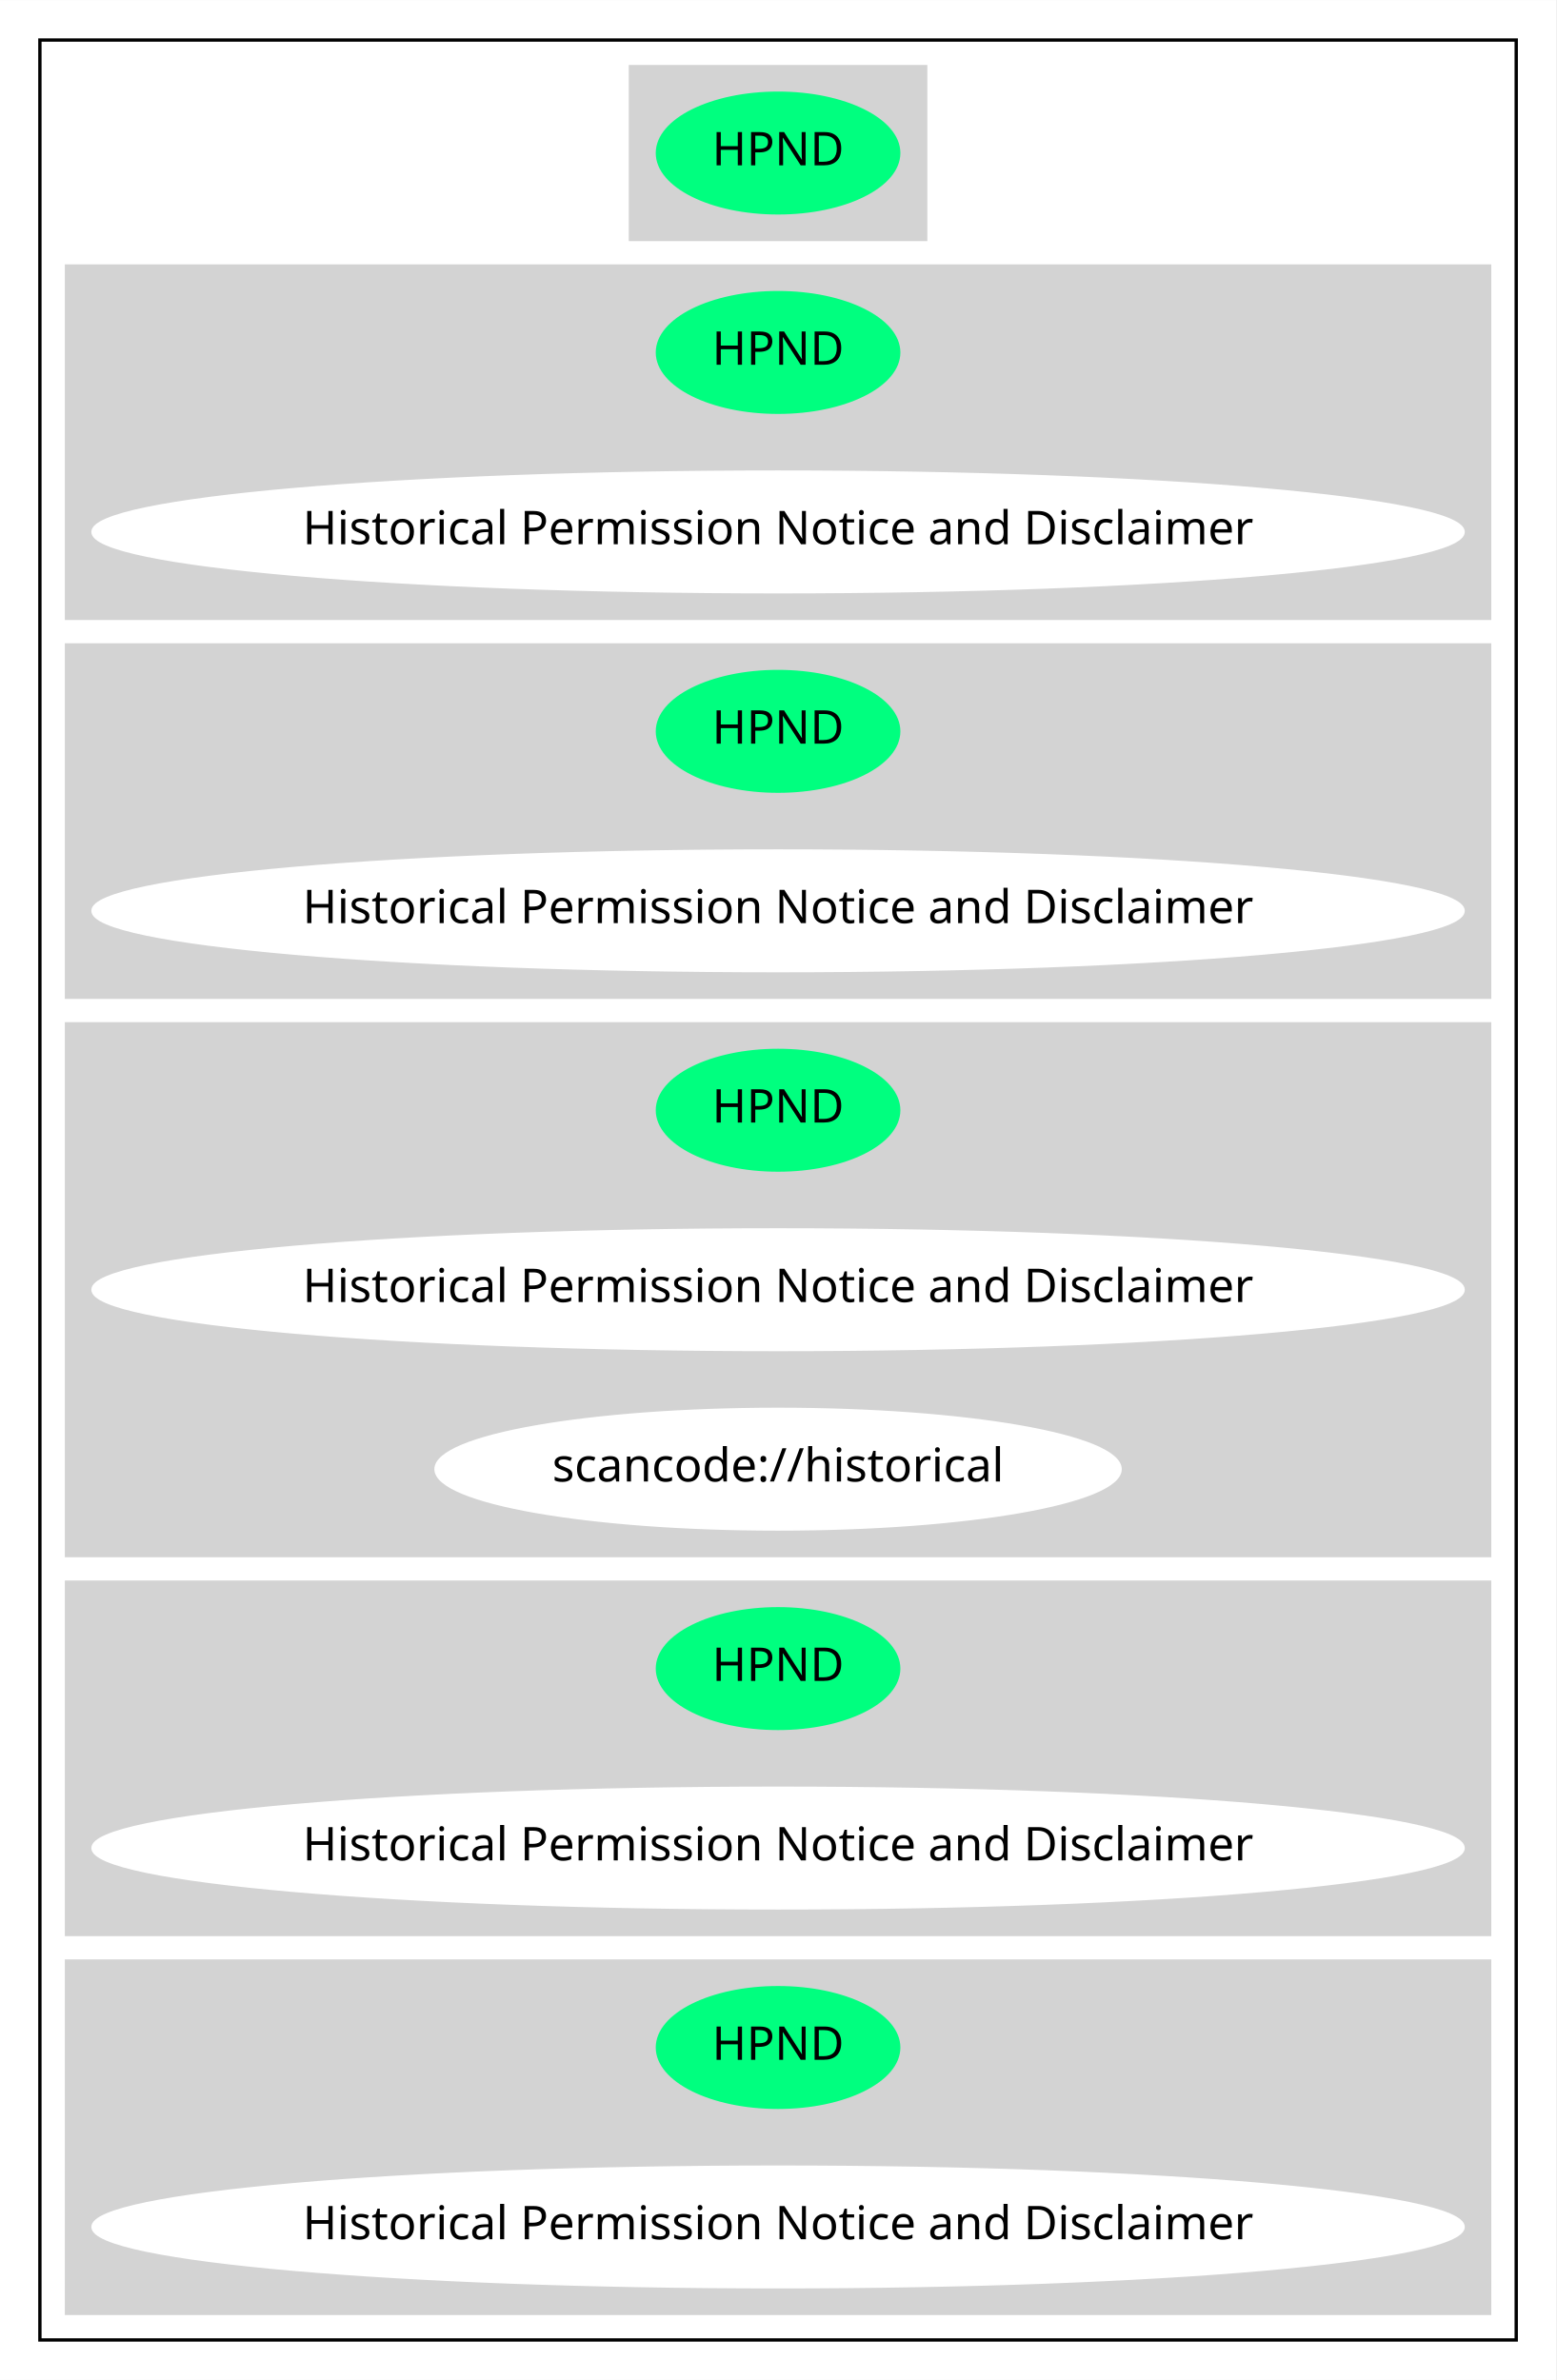
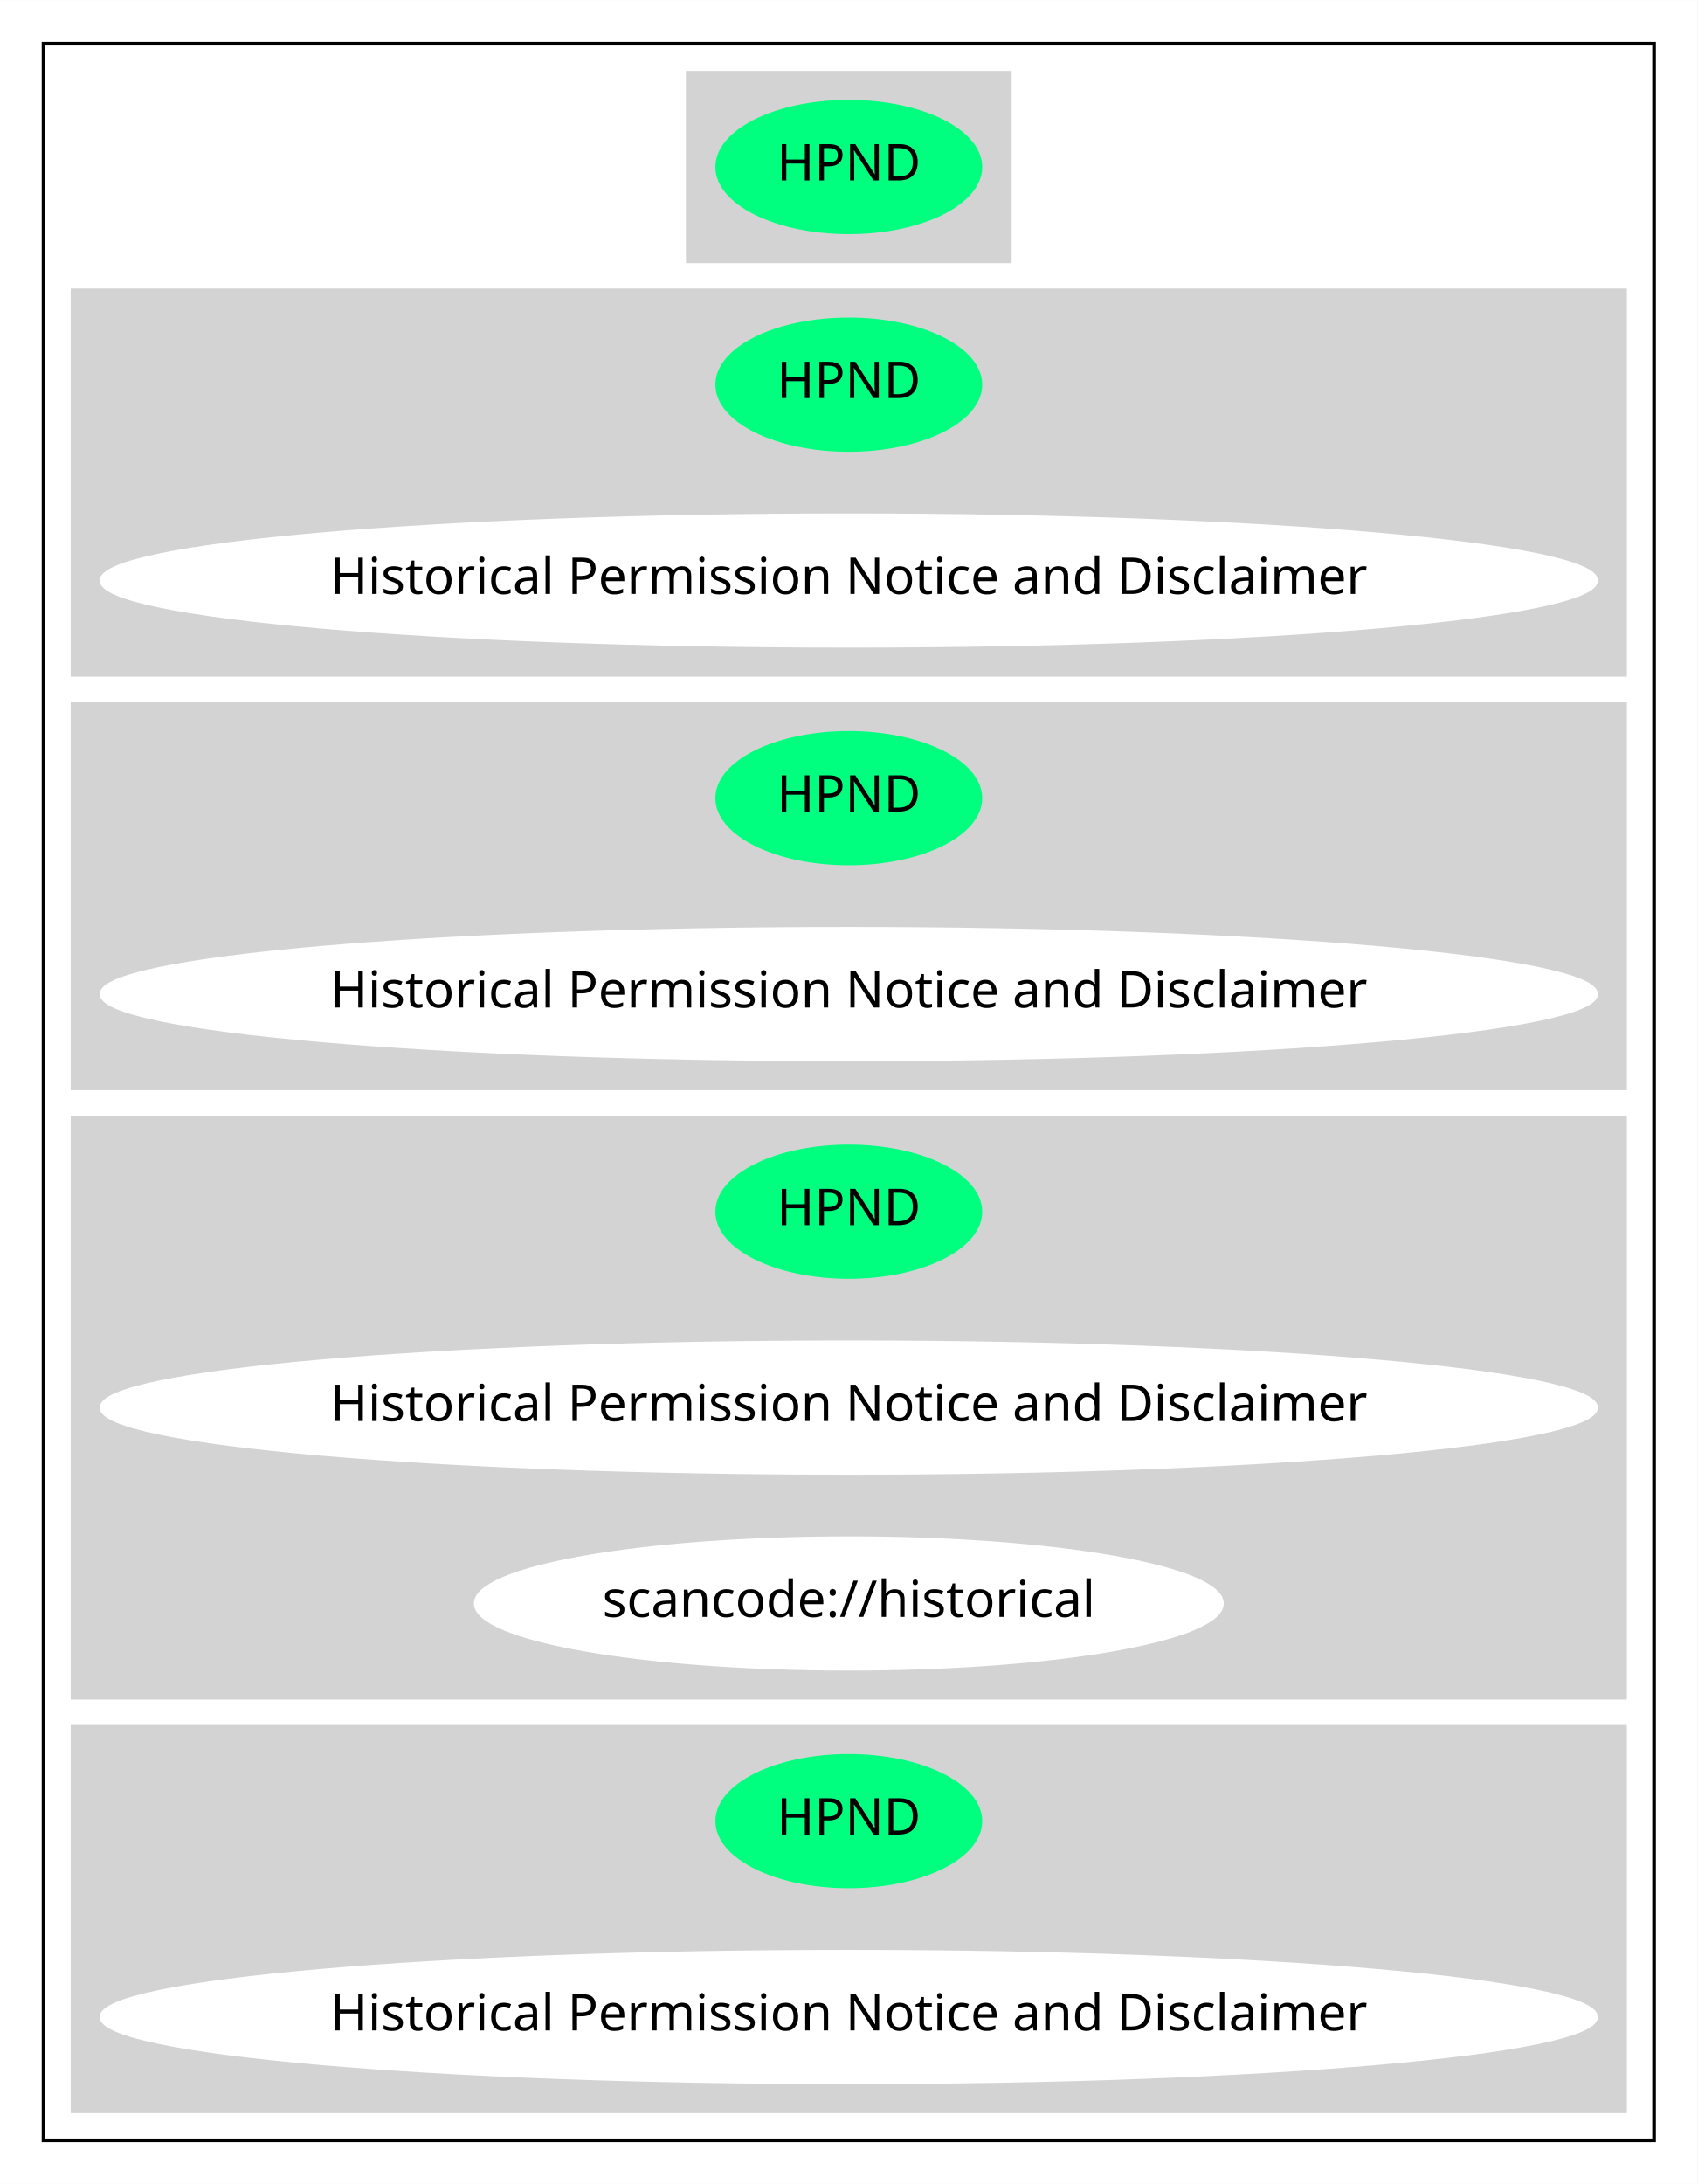
- <svg xmlns="http://www.w3.org/2000/svg" width="468pt" height="716pt" viewBox="0.00 0.00 468.06 716.00">
-   <g id="graph0" class="graph" transform="scale(1 1) rotate(0) translate(4 712)">
-     <polygon fill="white" stroke="transparent" points="-4,4 -4,-712 464.06,-712 464.06,4 -4,4" />
+ <svg xmlns="http://www.w3.org/2000/svg" width="468pt" height="602pt" viewBox="0.00 0.00 468.06 602.00">
+   <g id="graph0" class="graph" transform="scale(1 1) rotate(0) translate(4 598)">
+     <polygon fill="white" stroke="transparent" points="-4,4 -4,-598 464.06,-598 464.06,4 -4,4" />
    <g id="clust1" class="cluster">
-       <polygon fill="none" stroke="black" points="8,-8 8,-700 452.06,-700 452.06,-8 8,-8" />
+       <polygon fill="none" stroke="black" points="8,-8 8,-586 452.06,-586 452.06,-8 8,-8" />
    </g>
    <g id="clust2" class="cluster">
-       <polygon fill="lightgray" stroke="lightgray" points="185.63,-640 185.63,-692 274.43,-692 274.43,-640 185.63,-640" />
+       <polygon fill="lightgray" stroke="lightgray" points="185.63,-526 185.63,-578 274.43,-578 274.43,-526 185.63,-526" />
    </g>
    <g id="clust3" class="cluster">
-       <polygon fill="lightgray" stroke="lightgray" points="16,-526 16,-632 444.06,-632 444.06,-526 16,-526" />
+       <polygon fill="lightgray" stroke="lightgray" points="16,-412 16,-518 444.06,-518 444.06,-412 16,-412" />
    </g>
    <g id="clust4" class="cluster">
-       <polygon fill="lightgray" stroke="lightgray" points="16,-412 16,-518 444.06,-518 444.06,-412 16,-412" />
+       <polygon fill="lightgray" stroke="lightgray" points="16,-298 16,-404 444.06,-404 444.06,-298 16,-298" />
    </g>
    <g id="clust5" class="cluster">
-       <polygon fill="lightgray" stroke="lightgray" points="16,-244 16,-404 444.06,-404 444.06,-244 16,-244" />
+       <polygon fill="lightgray" stroke="lightgray" points="16,-130 16,-290 444.06,-290 444.06,-130 16,-130" />
    </g>
    <g id="clust6" class="cluster">
-       <polygon fill="lightgray" stroke="lightgray" points="16,-130 16,-236 444.06,-236 444.06,-130 16,-130" />
-     </g>
-     <g id="clust7" class="cluster">
      <polygon fill="lightgray" stroke="lightgray" points="16,-16 16,-122 444.06,-122 444.06,-16 16,-16" />
    </g>
    <g id="node1" class="node">
-       <ellipse fill="springgreen" stroke="springgreen" cx="230.03" cy="-666" rx="36.29" ry="18" />
-       <text text-anchor="middle" x="230.03" y="-662.3" font-family="Times-Roman" font-size="14.00">HPND</text>
+       <ellipse fill="springgreen" stroke="springgreen" cx="230.03" cy="-552" rx="36.29" ry="18" />
+       <text text-anchor="middle" x="230.03" y="-548.3" font-family="Times-Roman" font-size="14.00">HPND</text>
    </g>
    <g id="node2" class="node">
-       <ellipse fill="springgreen" stroke="springgreen" cx="230.03" cy="-606" rx="36.29" ry="18" />
-       <text text-anchor="middle" x="230.03" y="-602.3" font-family="Times-Roman" font-size="14.00">HPND</text>
-     </g>
-     <g id="node3" class="node">
-       <ellipse fill="white" stroke="white" cx="230.03" cy="-552" rx="206.06" ry="18" />
-       <text text-anchor="middle" x="230.03" y="-548.3" font-family="Times-Roman" font-size="14.00">Historical Permission Notice and Disclaimer</text>
-     </g>
-     <g id="node4" class="node">
      <ellipse fill="springgreen" stroke="springgreen" cx="230.03" cy="-492" rx="36.29" ry="18" />
      <text text-anchor="middle" x="230.03" y="-488.3" font-family="Times-Roman" font-size="14.00">HPND</text>
    </g>
-     <g id="node5" class="node">
+     <g id="node3" class="node">
      <ellipse fill="white" stroke="white" cx="230.03" cy="-438" rx="206.06" ry="18" />
      <text text-anchor="middle" x="230.03" y="-434.3" font-family="Times-Roman" font-size="14.00">Historical Permission Notice and Disclaimer</text>
    </g>
-     <g id="node6" class="node">
+     <g id="node4" class="node">
      <ellipse fill="springgreen" stroke="springgreen" cx="230.03" cy="-378" rx="36.29" ry="18" />
      <text text-anchor="middle" x="230.03" y="-374.3" font-family="Times-Roman" font-size="14.00">HPND</text>
    </g>
-     <g id="node7" class="node">
+     <g id="node5" class="node">
      <ellipse fill="white" stroke="white" cx="230.03" cy="-324" rx="206.06" ry="18" />
      <text text-anchor="middle" x="230.03" y="-320.3" font-family="Times-Roman" font-size="14.00">Historical Permission Notice and Disclaimer</text>
    </g>
+     <g id="node6" class="node">
+       <ellipse fill="springgreen" stroke="springgreen" cx="230.03" cy="-264" rx="36.29" ry="18" />
+       <text text-anchor="middle" x="230.03" y="-260.3" font-family="Times-Roman" font-size="14.00">HPND</text>
+     </g>
+     <g id="node7" class="node">
+       <ellipse fill="white" stroke="white" cx="230.03" cy="-210" rx="206.06" ry="18" />
+       <text text-anchor="middle" x="230.03" y="-206.3" font-family="Times-Roman" font-size="14.00">Historical Permission Notice and Disclaimer</text>
+     </g>
    <g id="node8" class="node">
-       <ellipse fill="white" stroke="white" cx="230.03" cy="-270" rx="102.88" ry="18" />
-       <text text-anchor="middle" x="230.03" y="-266.3" font-family="Times-Roman" font-size="14.00">scancode://historical</text>
+       <ellipse fill="white" stroke="white" cx="230.03" cy="-156" rx="102.88" ry="18" />
+       <text text-anchor="middle" x="230.03" y="-152.3" font-family="Times-Roman" font-size="14.00">scancode://historical</text>
    </g>
    <g id="node9" class="node">
-       <ellipse fill="springgreen" stroke="springgreen" cx="230.03" cy="-210" rx="36.29" ry="18" />
-       <text text-anchor="middle" x="230.03" y="-206.3" font-family="Times-Roman" font-size="14.00">HPND</text>
-     </g>
-     <g id="node10" class="node">
-       <ellipse fill="white" stroke="white" cx="230.03" cy="-156" rx="206.06" ry="18" />
-       <text text-anchor="middle" x="230.03" y="-152.3" font-family="Times-Roman" font-size="14.00">Historical Permission Notice and Disclaimer</text>
-     </g>
-     <g id="node11" class="node">
      <ellipse fill="springgreen" stroke="springgreen" cx="230.03" cy="-96" rx="36.29" ry="18" />
      <text text-anchor="middle" x="230.03" y="-92.3" font-family="Times-Roman" font-size="14.00">HPND</text>
    </g>
-     <g id="node12" class="node">
+     <g id="node10" class="node">
      <ellipse fill="white" stroke="white" cx="230.03" cy="-42" rx="206.06" ry="18" />
      <text text-anchor="middle" x="230.03" y="-38.3" font-family="Times-Roman" font-size="14.00">Historical Permission Notice and Disclaimer</text>
    </g>
  </g>
</svg>
